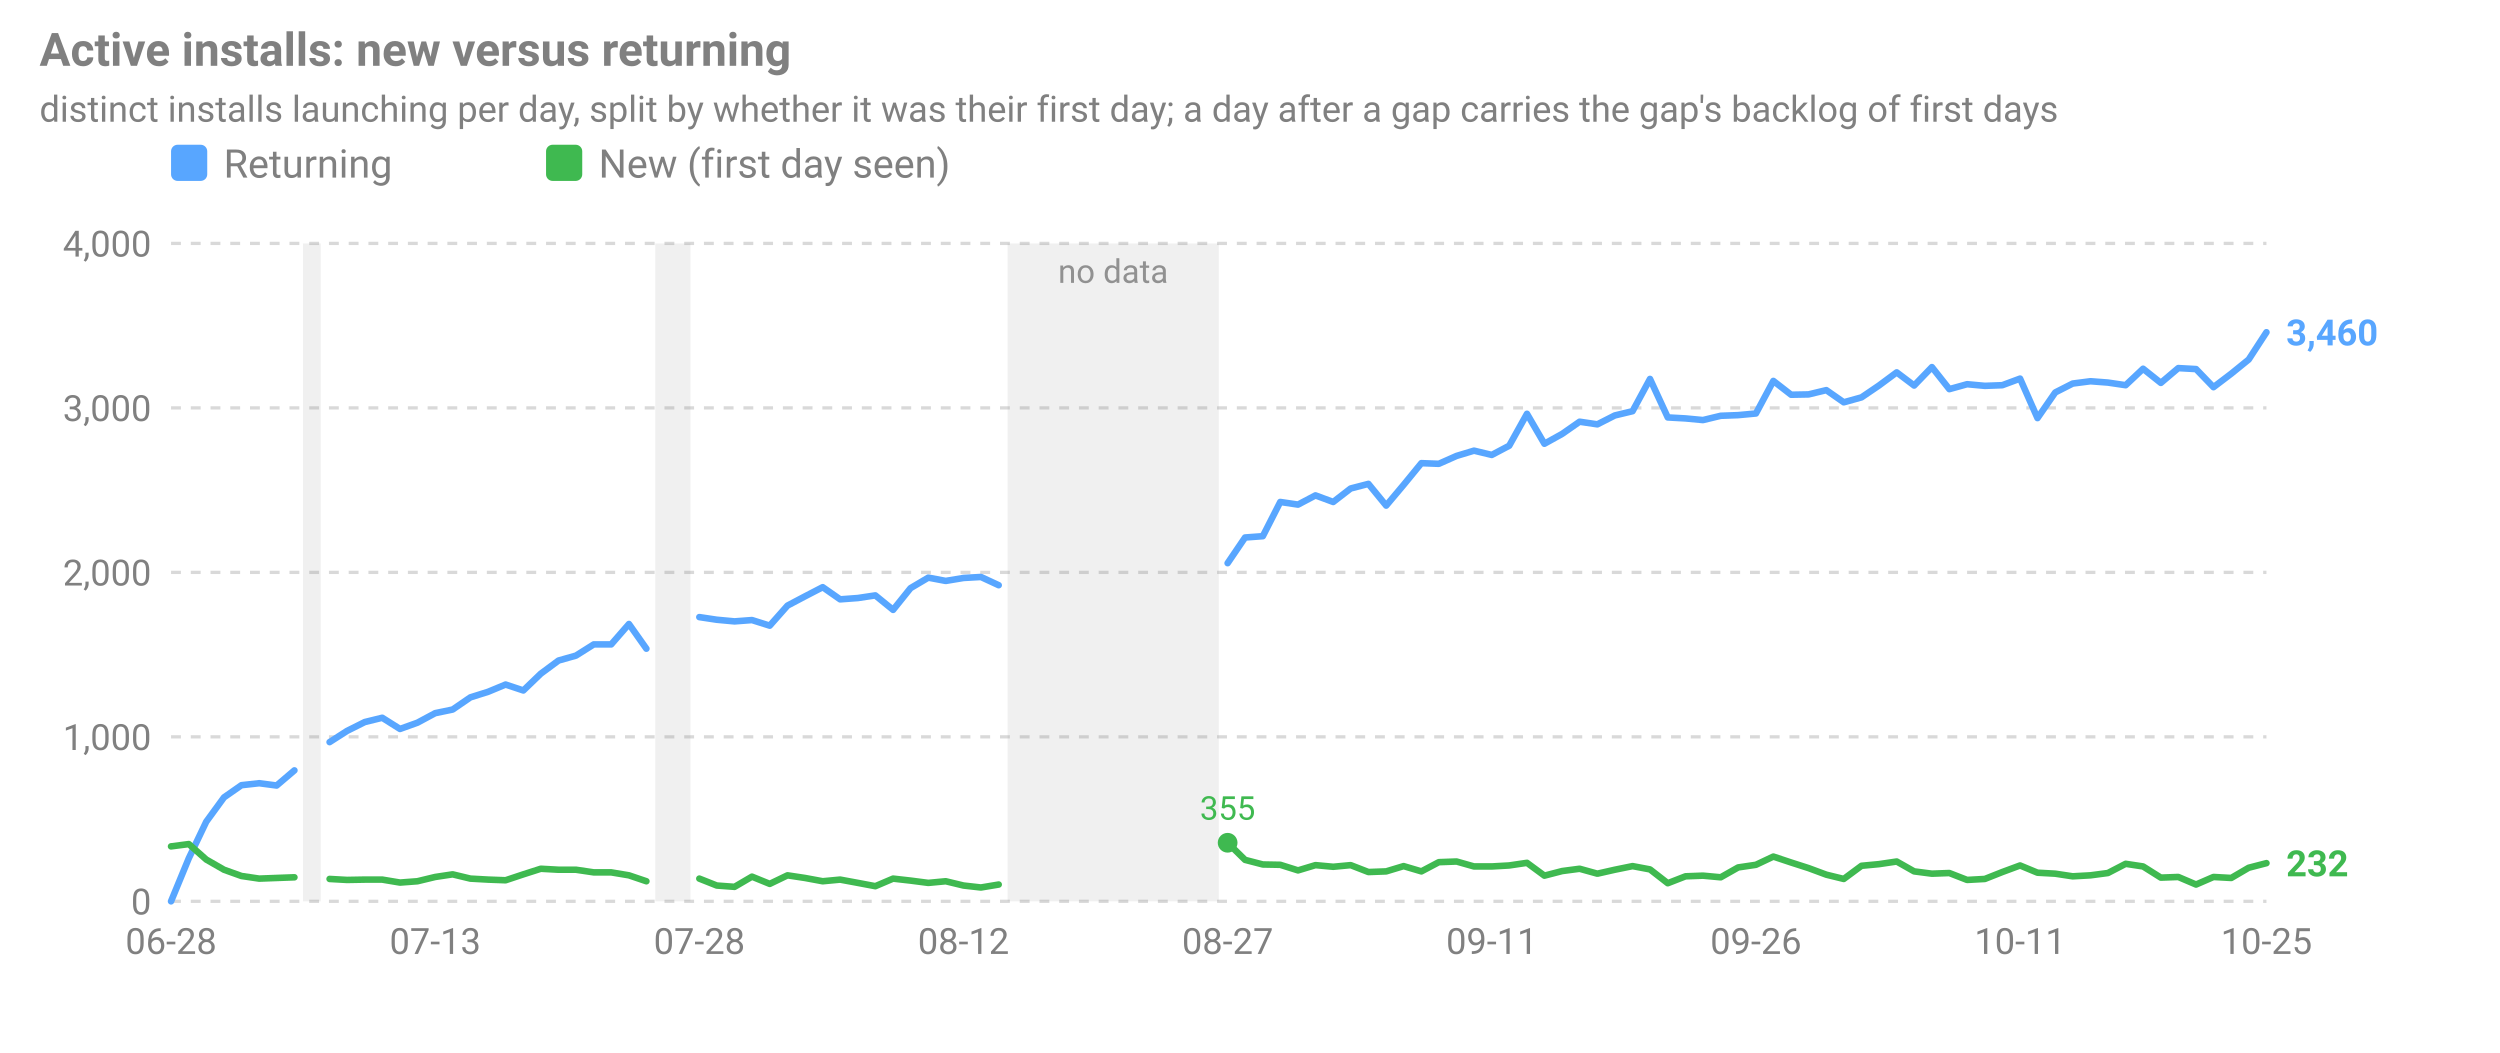
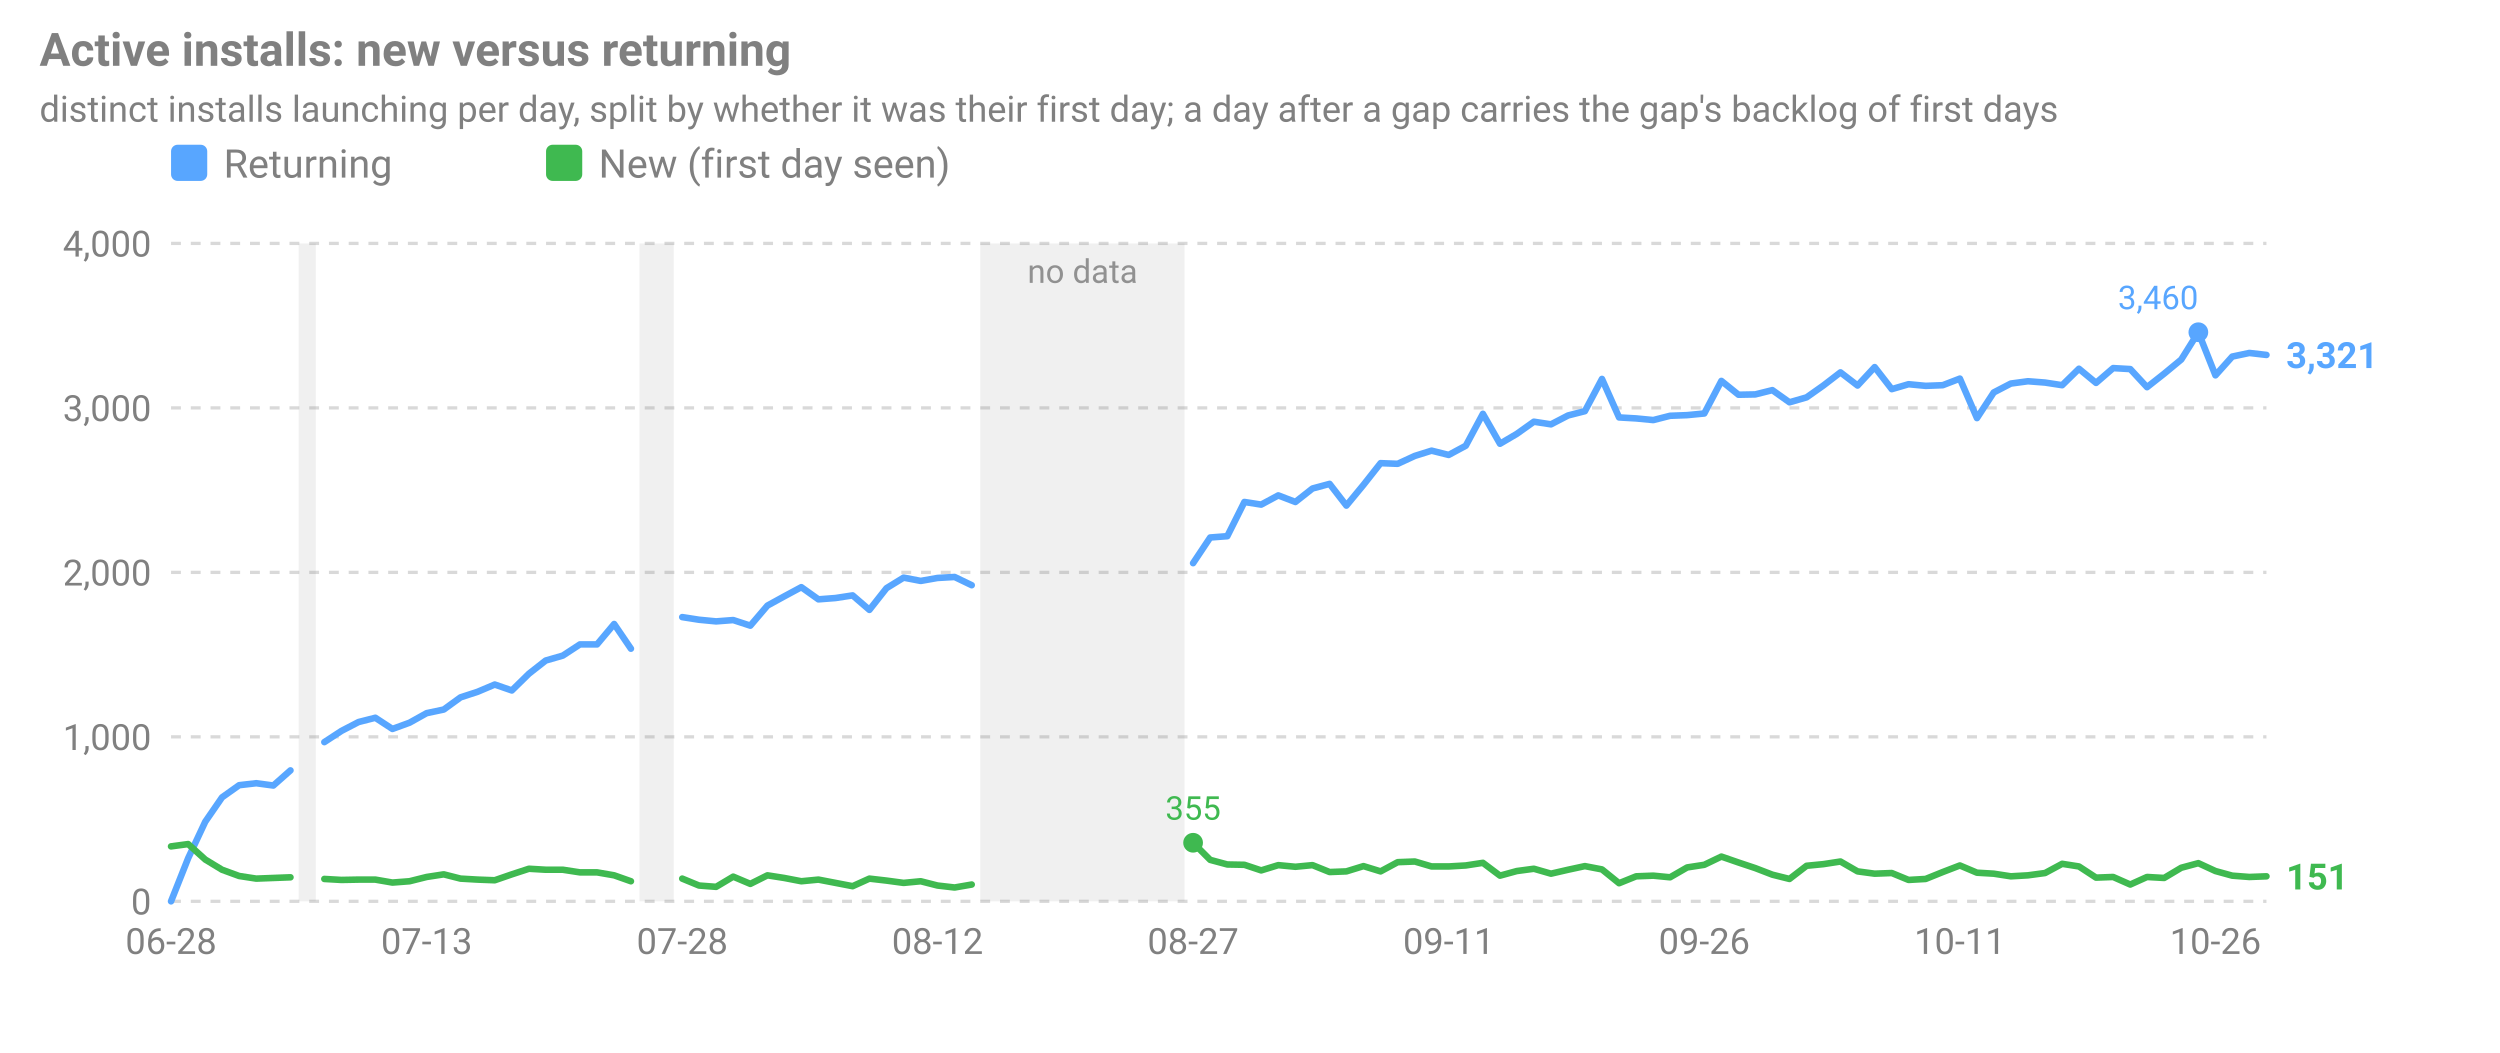
- <svg xmlns="http://www.w3.org/2000/svg" width="760" height="320" viewBox="0 0 760 320" role="img" aria-label="Active installs: new versus returning" data-chart="{&quot;bottom&quot;:274,&quot;labels&quot;:[&quot;06-28&quot;,&quot;06-29&quot;,&quot;06-30&quot;,&quot;07-01&quot;,&quot;07-02&quot;,&quot;07-03&quot;,&quot;07-04&quot;,&quot;07-05&quot;,&quot;07-06&quot;,&quot;07-07&quot;,&quot;07-08&quot;,&quot;07-09&quot;,&quot;07-10&quot;,&quot;07-11&quot;,&quot;07-12&quot;,&quot;07-13&quot;,&quot;07-14&quot;,&quot;07-15&quot;,&quot;07-16&quot;,&quot;07-17&quot;,&quot;07-18&quot;,&quot;07-19&quot;,&quot;07-20&quot;,&quot;07-21&quot;,&quot;07-22&quot;,&quot;07-23&quot;,&quot;07-24&quot;,&quot;07-25&quot;,&quot;07-26&quot;,&quot;07-27&quot;,&quot;07-28&quot;,&quot;07-29&quot;,&quot;07-30&quot;,&quot;07-31&quot;,&quot;08-01&quot;,&quot;08-02&quot;,&quot;08-03&quot;,&quot;08-04&quot;,&quot;08-05&quot;,&quot;08-06&quot;,&quot;08-07&quot;,&quot;08-08&quot;,&quot;08-09&quot;,&quot;08-10&quot;,&quot;08-11&quot;,&quot;08-12&quot;,&quot;08-13&quot;,&quot;08-14&quot;,&quot;08-15&quot;,&quot;08-16&quot;,&quot;08-17&quot;,&quot;08-18&quot;,&quot;08-19&quot;,&quot;08-20&quot;,&quot;08-21&quot;,&quot;08-22&quot;,&quot;08-23&quot;,&quot;08-24&quot;,&quot;08-25&quot;,&quot;08-26&quot;,&quot;08-27&quot;,&quot;08-28&quot;,&quot;08-29&quot;,&quot;08-30&quot;,&quot;08-31&quot;,&quot;09-01&quot;,&quot;09-02&quot;,&quot;09-03&quot;,&quot;09-04&quot;,&quot;09-05&quot;,&quot;09-06&quot;,&quot;09-07&quot;,&quot;09-08&quot;,&quot;09-09&quot;,&quot;09-10&quot;,&quot;09-11&quot;,&quot;09-12&quot;,&quot;09-13&quot;,&quot;09-14&quot;,&quot;09-15&quot;,&quot;09-16&quot;,&quot;09-17&quot;,&quot;09-18&quot;,&quot;09-19&quot;,&quot;09-20&quot;,&quot;09-21&quot;,&quot;09-22&quot;,&quot;09-23&quot;,&quot;09-24&quot;,&quot;09-25&quot;,&quot;09-26&quot;,&quot;09-27&quot;,&quot;09-28&quot;,&quot;09-29&quot;,&quot;09-30&quot;,&quot;10-01&quot;,&quot;10-02&quot;,&quot;10-03&quot;,&quot;10-04&quot;,&quot;10-05&quot;,&quot;10-06&quot;,&quot;10-07&quot;,&quot;10-08&quot;,&quot;10-09&quot;,&quot;10-10&quot;,&quot;10-11&quot;,&quot;10-12&quot;,&quot;10-13&quot;,&quot;10-14&quot;,&quot;10-15&quot;,&quot;10-16&quot;,&quot;10-17&quot;,&quot;10-18&quot;,&quot;10-19&quot;,&quot;10-20&quot;,&quot;10-21&quot;,&quot;10-22&quot;,&quot;10-23&quot;,&quot;10-24&quot;,&quot;10-25&quot;],&quot;series&quot;:[{&quot;color&quot;:&quot;#58a6ff&quot;,&quot;name&quot;:&quot;Returning&quot;,&quot;values&quot;:[&quot;0&quot;,&quot;261&quot;,&quot;485&quot;,&quot;631&quot;,&quot;706&quot;,&quot;719&quot;,&quot;703&quot;,&quot;796&quot;,null,&quot;968&quot;,&quot;1,037&quot;,&quot;1,090&quot;,&quot;1,117&quot;,&quot;1,048&quot;,&quot;1,086&quot;,&quot;1,144&quot;,&quot;1,166&quot;,&quot;1,240&quot;,&quot;1,273&quot;,&quot;1,318&quot;,&quot;1,281&quot;,&quot;1,385&quot;,&quot;1,463&quot;,&quot;1,494&quot;,&quot;1,561&quot;,&quot;1,562&quot;,&quot;1,686&quot;,&quot;1,535&quot;,null,null,&quot;1,727&quot;,&quot;1,711&quot;,&quot;1,702&quot;,&quot;1,710&quot;,&quot;1,676&quot;,&quot;1,798&quot;,&quot;1,854&quot;,&quot;1,910&quot;,&quot;1,835&quot;,&quot;1,844&quot;,&quot;1,860&quot;,&quot;1,771&quot;,&quot;1,904&quot;,&quot;1,968&quot;,&quot;1,947&quot;,&quot;1,966&quot;,&quot;1,972&quot;,&quot;1,922&quot;,null,null,null,null,null,null,null,null,null,null,null,null,&quot;2,057&quot;,&quot;2,212&quot;,&quot;2,220&quot;,&quot;2,429&quot;,&quot;2,411&quot;,&quot;2,469&quot;,&quot;2,429&quot;,&quot;2,510&quot;,&quot;2,538&quot;,&quot;2,407&quot;,&quot;2,533&quot;,&quot;2,664&quot;,&quot;2,660&quot;,&quot;2,708&quot;,&quot;2,740&quot;,&quot;2,714&quot;,&quot;2,771&quot;,&quot;2,965&quot;,&quot;2,781&quot;,&quot;2,842&quot;,&quot;2,915&quot;,&quot;2,901&quot;,&quot;2,953&quot;,&quot;2,981&quot;,&quot;3,176&quot;,&quot;2,942&quot;,&quot;2,937&quot;,&quot;2,927&quot;,&quot;2,951&quot;,&quot;2,955&quot;,&quot;2,967&quot;,&quot;3,164&quot;,&quot;3,080&quot;,&quot;3,082&quot;,&quot;3,108&quot;,&quot;3,034&quot;,&quot;3,065&quot;,&quot;3,135&quot;,&quot;3,217&quot;,&quot;3,137&quot;,&quot;3,248&quot;,&quot;3,113&quot;,&quot;3,144&quot;,&quot;3,133&quot;,&quot;3,138&quot;,&quot;3,178&quot;,&quot;2,939&quot;,&quot;3,093&quot;,&quot;3,148&quot;,&quot;3,161&quot;,&quot;3,154&quot;,&quot;3,138&quot;,&quot;3,238&quot;,&quot;3,152&quot;,&quot;3,241&quot;,&quot;3,235&quot;,&quot;3,126&quot;,&quot;3,208&quot;,&quot;3,294&quot;,&quot;3,460&quot;],&quot;y&quot;:[274.0,260.9,249.8,242.4,238.7,238.1,238.8,234.2,null,225.6,222.2,219.5,218.2,221.6,219.7,216.8,215.7,212.0,210.3,208.1,209.9,204.8,200.8,199.3,195.9,195.9,189.7,197.2,null,null,187.6,188.4,188.9,188.5,190.2,184.1,181.3,178.5,182.2,181.8,181.0,185.4,178.8,175.6,176.6,175.7,175.4,177.9,null,null,null,null,null,null,null,null,null,null,null,null,171.2,163.4,163.0,152.6,153.4,150.6,152.6,148.5,147.1,153.7,147.4,140.8,141.0,138.6,137.0,138.3,135.5,125.8,134.9,131.9,128.2,129.0,126.3,125.0,115.2,126.9,127.2,127.7,126.4,126.2,125.7,115.8,120.0,119.9,118.6,122.3,120.8,117.2,113.2,117.2,111.6,118.3,116.8,117.3,117.1,115.1,127.1,119.3,116.6,115.9,116.3,117.1,112.1,116.4,111.9,112.2,117.7,113.6,109.3,101.0]},{&quot;color&quot;:&quot;#3fb950&quot;,&quot;name&quot;:&quot;New (first day seen)&quot;,&quot;values&quot;:[&quot;334&quot;,&quot;348&quot;,&quot;254&quot;,&quot;191&quot;,&quot;154&quot;,&quot;138&quot;,&quot;143&quot;,&quot;146&quot;,null,&quot;136&quot;,&quot;130&quot;,&quot;132&quot;,&quot;132&quot;,&quot;114&quot;,&quot;121&quot;,&quot;148&quot;,&quot;164&quot;,&quot;138&quot;,&quot;132&quot;,&quot;128&quot;,&quot;164&quot;,&quot;198&quot;,&quot;193&quot;,&quot;192&quot;,&quot;175&quot;,&quot;176&quot;,&quot;157&quot;,&quot;123&quot;,null,null,&quot;138&quot;,&quot;95&quot;,&quot;89&quot;,&quot;150&quot;,&quot;106&quot;,&quot;158&quot;,&quot;142&quot;,&quot;121&quot;,&quot;131&quot;,&quot;112&quot;,&quot;92&quot;,&quot;139&quot;,&quot;126&quot;,&quot;111&quot;,&quot;122&quot;,&quot;96&quot;,&quot;84&quot;,&quot;103&quot;,null,null,null,null,null,null,null,null,null,null,null,null,&quot;355&quot;,&quot;253&quot;,&quot;225&quot;,&quot;222&quot;,&quot;187&quot;,&quot;220&quot;,&quot;210&quot;,&quot;220&quot;,&quot;179&quot;,&quot;181&quot;,&quot;214&quot;,&quot;183&quot;,&quot;237&quot;,&quot;241&quot;,&quot;211&quot;,&quot;213&quot;,&quot;217&quot;,&quot;234&quot;,&quot;155&quot;,&quot;184&quot;,&quot;199&quot;,&quot;168&quot;,&quot;191&quot;,&quot;214&quot;,&quot;194&quot;,&quot;110&quot;,&quot;151&quot;,&quot;156&quot;,&quot;146&quot;,&quot;206&quot;,&quot;223&quot;,&quot;273&quot;,&quot;236&quot;,&quot;203&quot;,&quot;161&quot;,&quot;136&quot;,&quot;216&quot;,&quot;226&quot;,&quot;243&quot;,&quot;182&quot;,&quot;168&quot;,&quot;171&quot;,&quot;130&quot;,&quot;136&quot;,&quot;177&quot;,&quot;217&quot;,&quot;174&quot;,&quot;168&quot;,&quot;151&quot;,&quot;157&quot;,&quot;172&quot;,&quot;228&quot;,&quot;213&quot;,&quot;144&quot;,&quot;148&quot;,&quot;103&quot;,&quot;147&quot;,&quot;143&quot;,&quot;204&quot;,&quot;232&quot;],&quot;y&quot;:[257.3,256.6,261.3,264.4,266.3,267.1,266.9,266.7,null,267.2,267.5,267.4,267.4,268.3,267.9,266.6,265.8,267.1,267.4,267.6,265.8,264.1,264.4,264.4,265.2,265.2,266.1,267.9,null,null,267.1,269.2,269.6,266.5,268.7,266.1,266.9,267.9,267.4,268.4,269.4,267.1,267.7,268.4,267.9,269.2,269.8,268.9,null,null,null,null,null,null,null,null,null,null,null,null,256.2,261.4,262.8,262.9,264.6,263.0,263.5,263.0,265.1,264.9,263.3,264.9,262.1,261.9,263.4,263.4,263.1,262.3,266.2,264.8,264.1,265.6,264.4,263.3,264.3,268.5,266.4,266.2,266.7,263.7,262.9,260.4,262.2,263.9,265.9,267.2,263.2,262.7,261.9,264.9,265.6,265.4,267.5,267.2,265.1,263.1,265.3,265.6,266.4,266.1,265.4,262.6,263.4,266.8,266.6,268.9,266.6,266.9,263.8,262.4]}],&quot;top&quot;:74,&quot;type&quot;:&quot;lines&quot;,&quot;x&quot;:[52.0,57.4,62.7,68.1,73.4,78.8,84.1,89.5,94.8,100.2,105.5,110.9,116.2,121.6,126.9,132.3,137.6,143.0,148.4,153.7,159.1,164.4,169.8,175.1,180.5,185.8,191.2,196.5,201.9,207.2,212.6,217.9,223.3,228.6,234.0,239.4,244.7,250.1,255.4,260.8,266.1,271.5,276.8,282.2,287.5,292.9,298.2,303.6,308.9,314.3,319.6,325.0,330.4,335.7,341.1,346.4,351.8,357.1,362.5,367.8,373.2,378.5,383.9,389.2,394.6,399.9,405.3,410.6,416.0,421.4,426.7,432.1,437.4,442.8,448.1,453.5,458.8,464.2,469.5,474.9,480.2,485.6,490.9,496.3,501.6,507.0,512.4,517.7,523.1,528.4,533.8,539.1,544.5,549.8,555.2,560.5,565.9,571.2,576.6,581.9,587.3,592.6,598.0,603.4,608.7,614.1,619.4,624.8,630.1,635.5,640.8,646.2,651.5,656.9,662.2,667.6,672.9,678.3,683.6,689.0]}">
+ <svg xmlns="http://www.w3.org/2000/svg" width="760" height="320" viewBox="0 0 760 320" role="img" aria-label="Active installs: new versus returning" data-chart="{&quot;bottom&quot;:274,&quot;labels&quot;:[&quot;06-28&quot;,&quot;06-29&quot;,&quot;06-30&quot;,&quot;07-01&quot;,&quot;07-02&quot;,&quot;07-03&quot;,&quot;07-04&quot;,&quot;07-05&quot;,&quot;07-06&quot;,&quot;07-07&quot;,&quot;07-08&quot;,&quot;07-09&quot;,&quot;07-10&quot;,&quot;07-11&quot;,&quot;07-12&quot;,&quot;07-13&quot;,&quot;07-14&quot;,&quot;07-15&quot;,&quot;07-16&quot;,&quot;07-17&quot;,&quot;07-18&quot;,&quot;07-19&quot;,&quot;07-20&quot;,&quot;07-21&quot;,&quot;07-22&quot;,&quot;07-23&quot;,&quot;07-24&quot;,&quot;07-25&quot;,&quot;07-26&quot;,&quot;07-27&quot;,&quot;07-28&quot;,&quot;07-29&quot;,&quot;07-30&quot;,&quot;07-31&quot;,&quot;08-01&quot;,&quot;08-02&quot;,&quot;08-03&quot;,&quot;08-04&quot;,&quot;08-05&quot;,&quot;08-06&quot;,&quot;08-07&quot;,&quot;08-08&quot;,&quot;08-09&quot;,&quot;08-10&quot;,&quot;08-11&quot;,&quot;08-12&quot;,&quot;08-13&quot;,&quot;08-14&quot;,&quot;08-15&quot;,&quot;08-16&quot;,&quot;08-17&quot;,&quot;08-18&quot;,&quot;08-19&quot;,&quot;08-20&quot;,&quot;08-21&quot;,&quot;08-22&quot;,&quot;08-23&quot;,&quot;08-24&quot;,&quot;08-25&quot;,&quot;08-26&quot;,&quot;08-27&quot;,&quot;08-28&quot;,&quot;08-29&quot;,&quot;08-30&quot;,&quot;08-31&quot;,&quot;09-01&quot;,&quot;09-02&quot;,&quot;09-03&quot;,&quot;09-04&quot;,&quot;09-05&quot;,&quot;09-06&quot;,&quot;09-07&quot;,&quot;09-08&quot;,&quot;09-09&quot;,&quot;09-10&quot;,&quot;09-11&quot;,&quot;09-12&quot;,&quot;09-13&quot;,&quot;09-14&quot;,&quot;09-15&quot;,&quot;09-16&quot;,&quot;09-17&quot;,&quot;09-18&quot;,&quot;09-19&quot;,&quot;09-20&quot;,&quot;09-21&quot;,&quot;09-22&quot;,&quot;09-23&quot;,&quot;09-24&quot;,&quot;09-25&quot;,&quot;09-26&quot;,&quot;09-27&quot;,&quot;09-28&quot;,&quot;09-29&quot;,&quot;09-30&quot;,&quot;10-01&quot;,&quot;10-02&quot;,&quot;10-03&quot;,&quot;10-04&quot;,&quot;10-05&quot;,&quot;10-06&quot;,&quot;10-07&quot;,&quot;10-08&quot;,&quot;10-09&quot;,&quot;10-10&quot;,&quot;10-11&quot;,&quot;10-12&quot;,&quot;10-13&quot;,&quot;10-14&quot;,&quot;10-15&quot;,&quot;10-16&quot;,&quot;10-17&quot;,&quot;10-18&quot;,&quot;10-19&quot;,&quot;10-20&quot;,&quot;10-21&quot;,&quot;10-22&quot;,&quot;10-23&quot;,&quot;10-24&quot;,&quot;10-25&quot;,&quot;10-26&quot;,&quot;10-27&quot;,&quot;10-28&quot;,&quot;10-29&quot;],&quot;series&quot;:[{&quot;color&quot;:&quot;#58a6ff&quot;,&quot;name&quot;:&quot;Returning&quot;,&quot;values&quot;:[&quot;0&quot;,&quot;261&quot;,&quot;485&quot;,&quot;631&quot;,&quot;706&quot;,&quot;719&quot;,&quot;703&quot;,&quot;796&quot;,null,&quot;968&quot;,&quot;1,037&quot;,&quot;1,090&quot;,&quot;1,117&quot;,&quot;1,048&quot;,&quot;1,086&quot;,&quot;1,144&quot;,&quot;1,166&quot;,&quot;1,240&quot;,&quot;1,273&quot;,&quot;1,318&quot;,&quot;1,281&quot;,&quot;1,385&quot;,&quot;1,463&quot;,&quot;1,494&quot;,&quot;1,561&quot;,&quot;1,562&quot;,&quot;1,686&quot;,&quot;1,535&quot;,null,null,&quot;1,727&quot;,&quot;1,711&quot;,&quot;1,702&quot;,&quot;1,710&quot;,&quot;1,676&quot;,&quot;1,798&quot;,&quot;1,854&quot;,&quot;1,910&quot;,&quot;1,835&quot;,&quot;1,844&quot;,&quot;1,860&quot;,&quot;1,771&quot;,&quot;1,904&quot;,&quot;1,968&quot;,&quot;1,947&quot;,&quot;1,966&quot;,&quot;1,972&quot;,&quot;1,922&quot;,null,null,null,null,null,null,null,null,null,null,null,null,&quot;2,057&quot;,&quot;2,212&quot;,&quot;2,220&quot;,&quot;2,429&quot;,&quot;2,411&quot;,&quot;2,469&quot;,&quot;2,429&quot;,&quot;2,510&quot;,&quot;2,538&quot;,&quot;2,407&quot;,&quot;2,533&quot;,&quot;2,664&quot;,&quot;2,660&quot;,&quot;2,708&quot;,&quot;2,740&quot;,&quot;2,714&quot;,&quot;2,771&quot;,&quot;2,965&quot;,&quot;2,781&quot;,&quot;2,842&quot;,&quot;2,915&quot;,&quot;2,901&quot;,&quot;2,953&quot;,&quot;2,981&quot;,&quot;3,176&quot;,&quot;2,942&quot;,&quot;2,937&quot;,&quot;2,927&quot;,&quot;2,951&quot;,&quot;2,955&quot;,&quot;2,967&quot;,&quot;3,164&quot;,&quot;3,080&quot;,&quot;3,082&quot;,&quot;3,108&quot;,&quot;3,034&quot;,&quot;3,065&quot;,&quot;3,135&quot;,&quot;3,217&quot;,&quot;3,137&quot;,&quot;3,248&quot;,&quot;3,113&quot;,&quot;3,144&quot;,&quot;3,133&quot;,&quot;3,138&quot;,&quot;3,178&quot;,&quot;2,939&quot;,&quot;3,093&quot;,&quot;3,148&quot;,&quot;3,161&quot;,&quot;3,154&quot;,&quot;3,138&quot;,&quot;3,238&quot;,&quot;3,152&quot;,&quot;3,241&quot;,&quot;3,235&quot;,&quot;3,126&quot;,&quot;3,208&quot;,&quot;3,294&quot;,&quot;3,460&quot;,&quot;3,198&quot;,&quot;3,311&quot;,&quot;3,333&quot;,&quot;3,321&quot;],&quot;y&quot;:[274.0,260.9,249.8,242.4,238.7,238.1,238.8,234.2,null,225.6,222.2,219.5,218.2,221.6,219.7,216.8,215.7,212.0,210.3,208.1,209.9,204.8,200.8,199.3,195.9,195.9,189.7,197.2,null,null,187.6,188.4,188.9,188.5,190.2,184.1,181.3,178.5,182.2,181.8,181.0,185.4,178.8,175.6,176.6,175.7,175.4,177.9,null,null,null,null,null,null,null,null,null,null,null,null,171.2,163.4,163.0,152.6,153.4,150.6,152.6,148.5,147.1,153.7,147.4,140.8,141.0,138.6,137.0,138.3,135.5,125.8,134.9,131.9,128.2,129.0,126.3,125.0,115.2,126.9,127.2,127.7,126.4,126.2,125.7,115.8,120.0,119.9,118.6,122.3,120.8,117.2,113.2,117.2,111.6,118.3,116.8,117.3,117.1,115.1,127.1,119.3,116.6,115.9,116.3,117.1,112.1,116.4,111.9,112.2,117.7,113.6,109.3,101.0,114.1,108.4,107.3,107.9]},{&quot;color&quot;:&quot;#3fb950&quot;,&quot;name&quot;:&quot;New (first day seen)&quot;,&quot;values&quot;:[&quot;334&quot;,&quot;348&quot;,&quot;254&quot;,&quot;191&quot;,&quot;154&quot;,&quot;138&quot;,&quot;143&quot;,&quot;146&quot;,null,&quot;136&quot;,&quot;130&quot;,&quot;132&quot;,&quot;132&quot;,&quot;114&quot;,&quot;121&quot;,&quot;148&quot;,&quot;164&quot;,&quot;138&quot;,&quot;132&quot;,&quot;128&quot;,&quot;164&quot;,&quot;198&quot;,&quot;193&quot;,&quot;192&quot;,&quot;175&quot;,&quot;176&quot;,&quot;157&quot;,&quot;123&quot;,null,null,&quot;138&quot;,&quot;95&quot;,&quot;89&quot;,&quot;150&quot;,&quot;106&quot;,&quot;158&quot;,&quot;142&quot;,&quot;121&quot;,&quot;131&quot;,&quot;112&quot;,&quot;92&quot;,&quot;139&quot;,&quot;126&quot;,&quot;111&quot;,&quot;122&quot;,&quot;96&quot;,&quot;84&quot;,&quot;103&quot;,null,null,null,null,null,null,null,null,null,null,null,null,&quot;355&quot;,&quot;253&quot;,&quot;225&quot;,&quot;222&quot;,&quot;187&quot;,&quot;220&quot;,&quot;210&quot;,&quot;220&quot;,&quot;179&quot;,&quot;181&quot;,&quot;214&quot;,&quot;183&quot;,&quot;237&quot;,&quot;241&quot;,&quot;211&quot;,&quot;213&quot;,&quot;217&quot;,&quot;234&quot;,&quot;155&quot;,&quot;184&quot;,&quot;199&quot;,&quot;168&quot;,&quot;191&quot;,&quot;214&quot;,&quot;194&quot;,&quot;110&quot;,&quot;151&quot;,&quot;156&quot;,&quot;146&quot;,&quot;206&quot;,&quot;223&quot;,&quot;273&quot;,&quot;236&quot;,&quot;203&quot;,&quot;161&quot;,&quot;136&quot;,&quot;216&quot;,&quot;226&quot;,&quot;243&quot;,&quot;182&quot;,&quot;168&quot;,&quot;171&quot;,&quot;130&quot;,&quot;136&quot;,&quot;177&quot;,&quot;217&quot;,&quot;174&quot;,&quot;168&quot;,&quot;151&quot;,&quot;157&quot;,&quot;172&quot;,&quot;228&quot;,&quot;213&quot;,&quot;144&quot;,&quot;148&quot;,&quot;103&quot;,&quot;147&quot;,&quot;143&quot;,&quot;204&quot;,&quot;232&quot;,&quot;185&quot;,&quot;155&quot;,&quot;148&quot;,&quot;151&quot;],&quot;y&quot;:[257.3,256.6,261.3,264.4,266.3,267.1,266.9,266.7,null,267.2,267.5,267.4,267.4,268.3,267.9,266.6,265.8,267.1,267.4,267.6,265.8,264.1,264.4,264.4,265.2,265.2,266.1,267.9,null,null,267.1,269.2,269.6,266.5,268.7,266.1,266.9,267.9,267.4,268.4,269.4,267.1,267.7,268.4,267.9,269.2,269.8,268.9,null,null,null,null,null,null,null,null,null,null,null,null,256.2,261.4,262.8,262.9,264.6,263.0,263.5,263.0,265.1,264.9,263.3,264.9,262.1,261.9,263.4,263.4,263.1,262.3,266.2,264.8,264.1,265.6,264.4,263.3,264.3,268.5,266.4,266.2,266.7,263.7,262.9,260.4,262.2,263.9,265.9,267.2,263.2,262.7,261.9,264.9,265.6,265.4,267.5,267.2,265.1,263.1,265.3,265.6,266.4,266.1,265.4,262.6,263.4,266.8,266.6,268.9,266.6,266.9,263.8,262.4,264.8,266.2,266.6,266.4]}],&quot;top&quot;:74,&quot;type&quot;:&quot;lines&quot;,&quot;x&quot;:[52.0,57.2,62.4,67.5,72.7,77.9,83.1,88.3,93.4,98.6,103.8,109.0,114.1,119.3,124.5,129.7,134.9,140.0,145.2,150.4,155.6,160.8,165.9,171.1,176.3,181.5,186.7,191.8,197.0,202.2,207.4,212.5,217.7,222.9,228.1,233.3,238.4,243.6,248.8,254.0,259.2,264.3,269.5,274.7,279.9,285.0,290.2,295.4,300.6,305.8,310.9,316.1,321.3,326.5,331.7,336.8,342.0,347.2,352.4,357.6,362.7,367.9,373.1,378.3,383.4,388.6,393.8,399.0,404.2,409.3,414.5,419.7,424.9,430.1,435.2,440.4,445.6,450.8,456.0,461.1,466.3,471.5,476.7,481.8,487.0,492.2,497.4,502.6,507.7,512.9,518.1,523.3,528.5,533.6,538.8,544.0,549.2,554.3,559.5,564.7,569.9,575.1,580.2,585.4,590.6,595.8,601.0,606.1,611.3,616.5,621.7,626.9,632.0,637.2,642.4,647.6,652.7,657.9,663.1,668.3,673.5,678.6,683.8,689.0]}">
  <style>
  text{font-family:-apple-system,BlinkMacSystemFont,'Segoe UI',Roboto,Helvetica,Arial,sans-serif}
  .grid{stroke:#808080;stroke-opacity:.3;stroke-width:1}
  .axis{stroke:#808080;stroke-width:1}
  .lbl{fill:#808080;font-size:12px}
  .val{fill:#808080;font-size:12px;font-weight:600}
  .title{fill:#808080;font-size:14px;font-weight:700}
  .sub{fill:#808080;font-size:11px}
  .gap{fill:#808080;opacity:.12}
  .gaplbl{fill:#808080;font-size:10px;opacity:.85}
  .ico{fill:#808080}
  .t1{fill:#e3b341}
  .t2{fill:#d29922}
  .t3{fill:#b7860b}
  .t4{fill:#946f0f}
</style>
  <text x="12" y="20" class="title">Active installs: new versus returning</text>
  <text x="12" y="37" class="sub">distinct installs launching per day, split by whether it was their first day; a day after a gap carries the gap's backlog of first days</text>
-   <rect x="92.1" y="74" width="5.4" height="200" class="gap" />
-   <rect x="199.2" y="74" width="10.7" height="200" class="gap" />
-   <rect x="306.3" y="74" width="64.2" height="200" class="gap" />
-   <text x="338.4" y="86" class="gaplbl" text-anchor="middle">no data</text>
+   <rect x="90.8" y="74" width="5.2" height="200" class="gap" />
+   <rect x="194.4" y="74" width="10.4" height="200" class="gap" />
+   <rect x="298.0" y="74" width="62.1" height="200" class="gap" />
+   <text x="329.1" y="86" class="gaplbl" text-anchor="middle">no data</text>
  <line x1="52" y1="274.0" x2="689" y2="274.0" class="grid" stroke-dasharray="3 3" />
  <text x="46" y="278.0" class="sub" text-anchor="end">0</text>
  <line x1="52" y1="224.0" x2="689" y2="224.0" class="grid" stroke-dasharray="3 3" />
  <text x="46" y="228.0" class="sub" text-anchor="end">1,000</text>
  <line x1="52" y1="174.0" x2="689" y2="174.0" class="grid" stroke-dasharray="3 3" />
  <text x="46" y="178.0" class="sub" text-anchor="end">2,000</text>
  <line x1="52" y1="124.0" x2="689" y2="124.0" class="grid" stroke-dasharray="3 3" />
  <text x="46" y="128.0" class="sub" text-anchor="end">3,000</text>
  <line x1="52" y1="74.0" x2="689" y2="74.0" class="grid" stroke-dasharray="3 3" />
  <text x="46" y="78.0" class="sub" text-anchor="end">4,000</text>
  <text x="52.0" y="290" class="sub" text-anchor="middle">06-28</text>
-   <text x="132.3" y="290" class="sub" text-anchor="middle">07-13</text>
-   <text x="212.6" y="290" class="sub" text-anchor="middle">07-28</text>
-   <text x="292.9" y="290" class="sub" text-anchor="middle">08-12</text>
-   <text x="373.2" y="290" class="sub" text-anchor="middle">08-27</text>
-   <text x="453.5" y="290" class="sub" text-anchor="middle">09-11</text>
-   <text x="533.8" y="290" class="sub" text-anchor="middle">09-26</text>
-   <text x="614.1" y="290" class="sub" text-anchor="middle">10-11</text>
-   <text x="689.0" y="290" class="sub" text-anchor="middle">10-25</text>
-   <polyline points="52.0,274.0 57.4,260.9 62.7,249.8 68.1,242.4 73.4,238.7 78.8,238.1 84.1,238.8 89.5,234.2" fill="none" stroke="#58a6ff" stroke-width="2" stroke-linejoin="round" stroke-linecap="round" />
-   <polyline points="100.2,225.6 105.5,222.2 110.9,219.5 116.2,218.2 121.6,221.6 126.9,219.7 132.3,216.8 137.6,215.7 143.0,212.0 148.4,210.3 153.7,208.1 159.1,209.9 164.4,204.8 169.8,200.8 175.1,199.3 180.5,195.9 185.8,195.9 191.2,189.7 196.5,197.2" fill="none" stroke="#58a6ff" stroke-width="2" stroke-linejoin="round" stroke-linecap="round" />
-   <polyline points="212.6,187.6 217.9,188.4 223.3,188.9 228.6,188.5 234.0,190.2 239.4,184.1 244.7,181.3 250.1,178.5 255.4,182.2 260.8,181.8 266.1,181.0 271.5,185.4 276.8,178.8 282.2,175.6 287.5,176.6 292.9,175.7 298.2,175.4 303.6,177.9" fill="none" stroke="#58a6ff" stroke-width="2" stroke-linejoin="round" stroke-linecap="round" />
-   <polyline points="373.2,171.2 378.5,163.4 383.9,163.0 389.2,152.6 394.6,153.4 399.9,150.6 405.3,152.6 410.6,148.5 416.0,147.1 421.4,153.7 426.7,147.4 432.1,140.8 437.4,141.0 442.8,138.6 448.1,137.0 453.5,138.3 458.8,135.5 464.2,125.8 469.5,134.9 474.9,131.9 480.2,128.2 485.6,129.0 490.9,126.3 496.3,125.0 501.6,115.2 507.0,126.9 512.4,127.2 517.7,127.7 523.1,126.4 528.4,126.2 533.8,125.7 539.1,115.8 544.5,120.0 549.8,119.9 555.2,118.6 560.5,122.3 565.9,120.8 571.2,117.2 576.6,113.2 581.9,117.2 587.3,111.6 592.6,118.3 598.0,116.8 603.4,117.3 608.7,117.1 614.1,115.1 619.4,127.1 624.8,119.3 630.1,116.6 635.5,115.9 640.8,116.3 646.2,117.1 651.5,112.1 656.9,116.4 662.2,111.9 667.6,112.2 672.9,117.7 678.3,113.6 683.6,109.3 689.0,101.0" fill="none" stroke="#58a6ff" stroke-width="2" stroke-linejoin="round" stroke-linecap="round" />
-   <polyline points="52.0,257.3 57.4,256.6 62.7,261.3 68.1,264.4 73.4,266.3 78.8,267.1 84.1,266.9 89.5,266.7" fill="none" stroke="#3fb950" stroke-width="2" stroke-linejoin="round" stroke-linecap="round" />
-   <polyline points="100.2,267.2 105.5,267.5 110.9,267.4 116.2,267.4 121.6,268.3 126.9,267.9 132.3,266.6 137.6,265.8 143.0,267.1 148.4,267.4 153.7,267.6 159.1,265.8 164.4,264.1 169.8,264.4 175.1,264.4 180.5,265.2 185.8,265.2 191.2,266.1 196.5,267.9" fill="none" stroke="#3fb950" stroke-width="2" stroke-linejoin="round" stroke-linecap="round" />
-   <polyline points="212.6,267.1 217.9,269.2 223.3,269.6 228.6,266.5 234.0,268.7 239.4,266.1 244.7,266.9 250.1,267.9 255.4,267.4 260.8,268.4 266.1,269.4 271.5,267.1 276.8,267.7 282.2,268.4 287.5,267.9 292.9,269.2 298.2,269.8 303.6,268.9" fill="none" stroke="#3fb950" stroke-width="2" stroke-linejoin="round" stroke-linecap="round" />
-   <polyline points="373.2,256.2 378.5,261.4 383.9,262.8 389.2,262.9 394.6,264.6 399.9,263.0 405.3,263.5 410.6,263.0 416.0,265.1 421.4,264.9 426.7,263.3 432.1,264.9 437.4,262.1 442.8,261.9 448.1,263.4 453.5,263.4 458.8,263.1 464.2,262.3 469.5,266.2 474.9,264.8 480.2,264.1 485.6,265.6 490.9,264.4 496.3,263.3 501.6,264.3 507.0,268.5 512.4,266.4 517.7,266.2 523.1,266.7 528.4,263.7 533.8,262.9 539.1,260.4 544.5,262.2 549.8,263.9 555.2,265.9 560.5,267.2 565.9,263.2 571.2,262.7 576.6,261.9 581.9,264.9 587.3,265.6 592.6,265.4 598.0,267.5 603.4,267.2 608.7,265.1 614.1,263.1 619.4,265.3 624.8,265.6 630.1,266.4 635.5,266.1 640.8,265.4 646.2,262.6 651.5,263.4 656.9,266.8 662.2,266.6 667.6,268.9 672.9,266.6 678.3,266.9 683.6,263.8 689.0,262.4" fill="none" stroke="#3fb950" stroke-width="2" stroke-linejoin="round" stroke-linecap="round" />
-   <text x="695.0" y="105.0" style="fill:#58a6ff;font-size:11px;font-weight:600">3,460</text>
-   <text x="695.0" y="266.4" style="fill:#3fb950;font-size:11px;font-weight:600">232</text>
-   <circle cx="373.2" cy="256.2" r="3" fill="#3fb950" />
-   <text x="373.2" y="249.2" text-anchor="middle" style="fill:#3fb950;font-size:10px">355</text>
+   <text x="129.7" y="290" class="sub" text-anchor="middle">07-13</text>
+   <text x="207.4" y="290" class="sub" text-anchor="middle">07-28</text>
+   <text x="285.0" y="290" class="sub" text-anchor="middle">08-12</text>
+   <text x="362.7" y="290" class="sub" text-anchor="middle">08-27</text>
+   <text x="440.4" y="290" class="sub" text-anchor="middle">09-11</text>
+   <text x="518.1" y="290" class="sub" text-anchor="middle">09-26</text>
+   <text x="595.8" y="290" class="sub" text-anchor="middle">10-11</text>
+   <text x="673.5" y="290" class="sub" text-anchor="middle">10-26</text>
+   <polyline points="52.0,274.0 57.2,260.9 62.4,249.8 67.5,242.4 72.7,238.7 77.9,238.1 83.1,238.8 88.3,234.2" fill="none" stroke="#58a6ff" stroke-width="2" stroke-linejoin="round" stroke-linecap="round" />
+   <polyline points="98.6,225.6 103.8,222.2 109.0,219.5 114.1,218.2 119.3,221.6 124.5,219.7 129.7,216.8 134.9,215.7 140.0,212.0 145.2,210.3 150.4,208.1 155.6,209.9 160.8,204.8 165.9,200.8 171.1,199.3 176.3,195.9 181.5,195.9 186.7,189.7 191.8,197.2" fill="none" stroke="#58a6ff" stroke-width="2" stroke-linejoin="round" stroke-linecap="round" />
+   <polyline points="207.4,187.6 212.5,188.4 217.7,188.9 222.9,188.5 228.1,190.2 233.3,184.1 238.4,181.3 243.6,178.5 248.8,182.2 254.0,181.8 259.2,181.0 264.3,185.4 269.5,178.8 274.7,175.6 279.9,176.6 285.0,175.7 290.2,175.4 295.4,177.9" fill="none" stroke="#58a6ff" stroke-width="2" stroke-linejoin="round" stroke-linecap="round" />
+   <polyline points="362.7,171.2 367.9,163.4 373.1,163.0 378.3,152.6 383.4,153.4 388.6,150.6 393.8,152.6 399.0,148.5 404.2,147.1 409.3,153.7 414.5,147.4 419.7,140.8 424.9,141.0 430.1,138.6 435.2,137.0 440.4,138.3 445.6,135.5 450.8,125.8 456.0,134.9 461.1,131.9 466.3,128.2 471.5,129.0 476.7,126.3 481.8,125.0 487.0,115.2 492.2,126.9 497.4,127.2 502.6,127.7 507.7,126.4 512.9,126.2 518.1,125.7 523.3,115.8 528.5,120.0 533.6,119.9 538.8,118.6 544.0,122.3 549.2,120.8 554.3,117.2 559.5,113.2 564.7,117.2 569.9,111.6 575.1,118.3 580.2,116.8 585.4,117.3 590.6,117.1 595.8,115.1 601.0,127.1 606.1,119.3 611.3,116.6 616.5,115.9 621.7,116.3 626.9,117.1 632.0,112.1 637.2,116.4 642.4,111.9 647.6,112.2 652.7,117.7 657.9,113.6 663.1,109.3 668.3,101.0 673.5,114.1 678.6,108.4 683.8,107.3 689.0,107.9" fill="none" stroke="#58a6ff" stroke-width="2" stroke-linejoin="round" stroke-linecap="round" />
+   <polyline points="52.0,257.3 57.2,256.6 62.4,261.3 67.5,264.4 72.7,266.3 77.9,267.1 83.1,266.9 88.3,266.7" fill="none" stroke="#3fb950" stroke-width="2" stroke-linejoin="round" stroke-linecap="round" />
+   <polyline points="98.6,267.2 103.8,267.5 109.0,267.4 114.1,267.4 119.3,268.3 124.5,267.9 129.7,266.6 134.9,265.8 140.0,267.1 145.2,267.4 150.4,267.6 155.6,265.8 160.8,264.1 165.9,264.4 171.1,264.4 176.3,265.2 181.5,265.2 186.7,266.1 191.8,267.9" fill="none" stroke="#3fb950" stroke-width="2" stroke-linejoin="round" stroke-linecap="round" />
+   <polyline points="207.4,267.1 212.5,269.2 217.7,269.6 222.9,266.5 228.1,268.7 233.3,266.1 238.4,266.9 243.6,267.9 248.8,267.4 254.0,268.4 259.2,269.4 264.3,267.1 269.5,267.7 274.7,268.4 279.9,267.9 285.0,269.2 290.2,269.8 295.4,268.9" fill="none" stroke="#3fb950" stroke-width="2" stroke-linejoin="round" stroke-linecap="round" />
+   <polyline points="362.7,256.2 367.9,261.4 373.1,262.8 378.3,262.9 383.4,264.6 388.6,263.0 393.8,263.5 399.0,263.0 404.2,265.1 409.3,264.9 414.5,263.3 419.7,264.9 424.9,262.1 430.1,261.9 435.2,263.4 440.4,263.4 445.6,263.1 450.8,262.3 456.0,266.2 461.1,264.8 466.3,264.1 471.5,265.6 476.7,264.4 481.8,263.3 487.0,264.3 492.2,268.5 497.4,266.4 502.6,266.2 507.7,266.7 512.9,263.7 518.1,262.9 523.3,260.4 528.5,262.2 533.6,263.9 538.8,265.9 544.0,267.2 549.2,263.2 554.3,262.7 559.5,261.9 564.7,264.9 569.9,265.6 575.1,265.4 580.2,267.5 585.4,267.2 590.6,265.1 595.8,263.1 601.0,265.3 606.1,265.6 611.3,266.4 616.5,266.1 621.7,265.4 626.9,262.6 632.0,263.4 637.2,266.8 642.4,266.6 647.6,268.9 652.7,266.6 657.9,266.9 663.1,263.8 668.3,262.4 673.5,264.8 678.6,266.2 683.8,266.6 689.0,266.4" fill="none" stroke="#3fb950" stroke-width="2" stroke-linejoin="round" stroke-linecap="round" />
+   <text x="695.0" y="111.9" style="fill:#58a6ff;font-size:11px;font-weight:600">3,321</text>
+   <text x="695.0" y="270.4" style="fill:#3fb950;font-size:11px;font-weight:600">151</text>
+   <circle cx="362.7" cy="256.2" r="3" fill="#3fb950" />
+   <text x="362.7" y="249.2" text-anchor="middle" style="fill:#3fb950;font-size:10px">355</text>
+   <circle cx="668.3" cy="101.0" r="3" fill="#58a6ff" />
+   <text x="668.3" y="94.0" text-anchor="end" style="fill:#58a6ff;font-size:10px">3,460</text>
  <rect x="52" y="44" width="11" height="11" rx="2" fill="#58a6ff" />
  <text x="68" y="54" class="lbl">Returning</text>
  <rect x="166" y="44" width="11" height="11" rx="2" fill="#3fb950" />
  <text x="182" y="54" class="lbl">New (first day seen)</text>
</svg>
